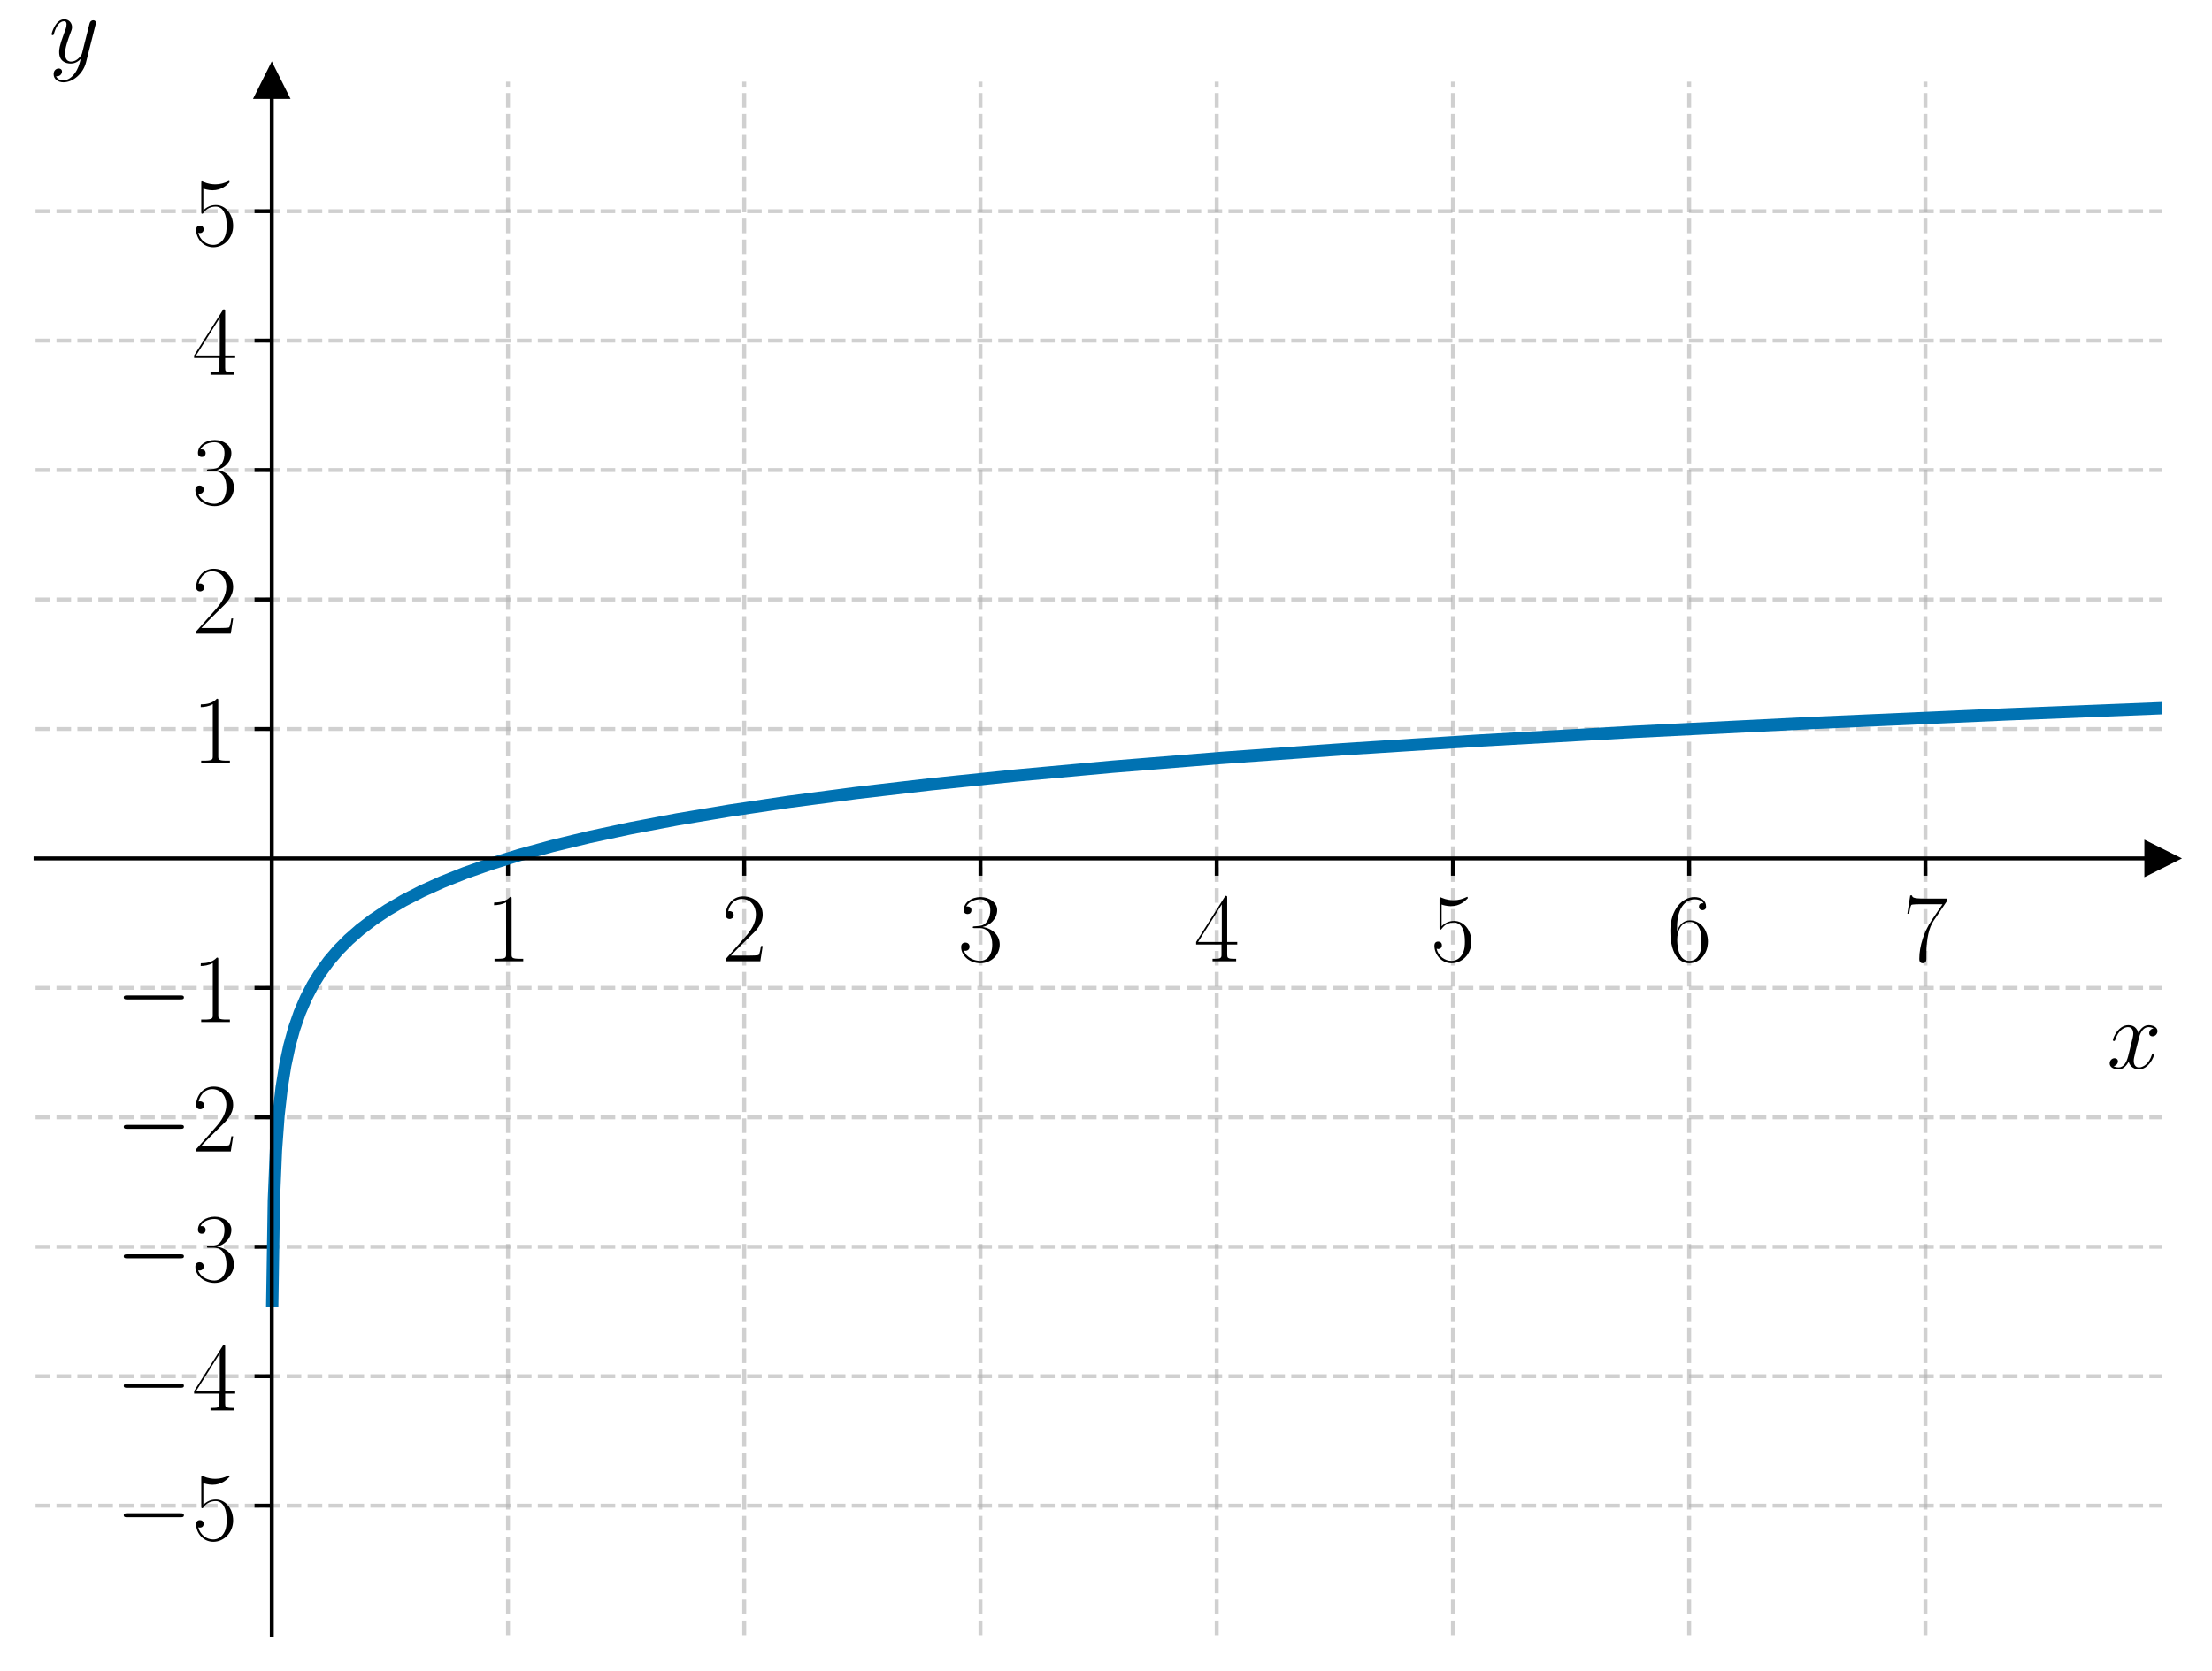
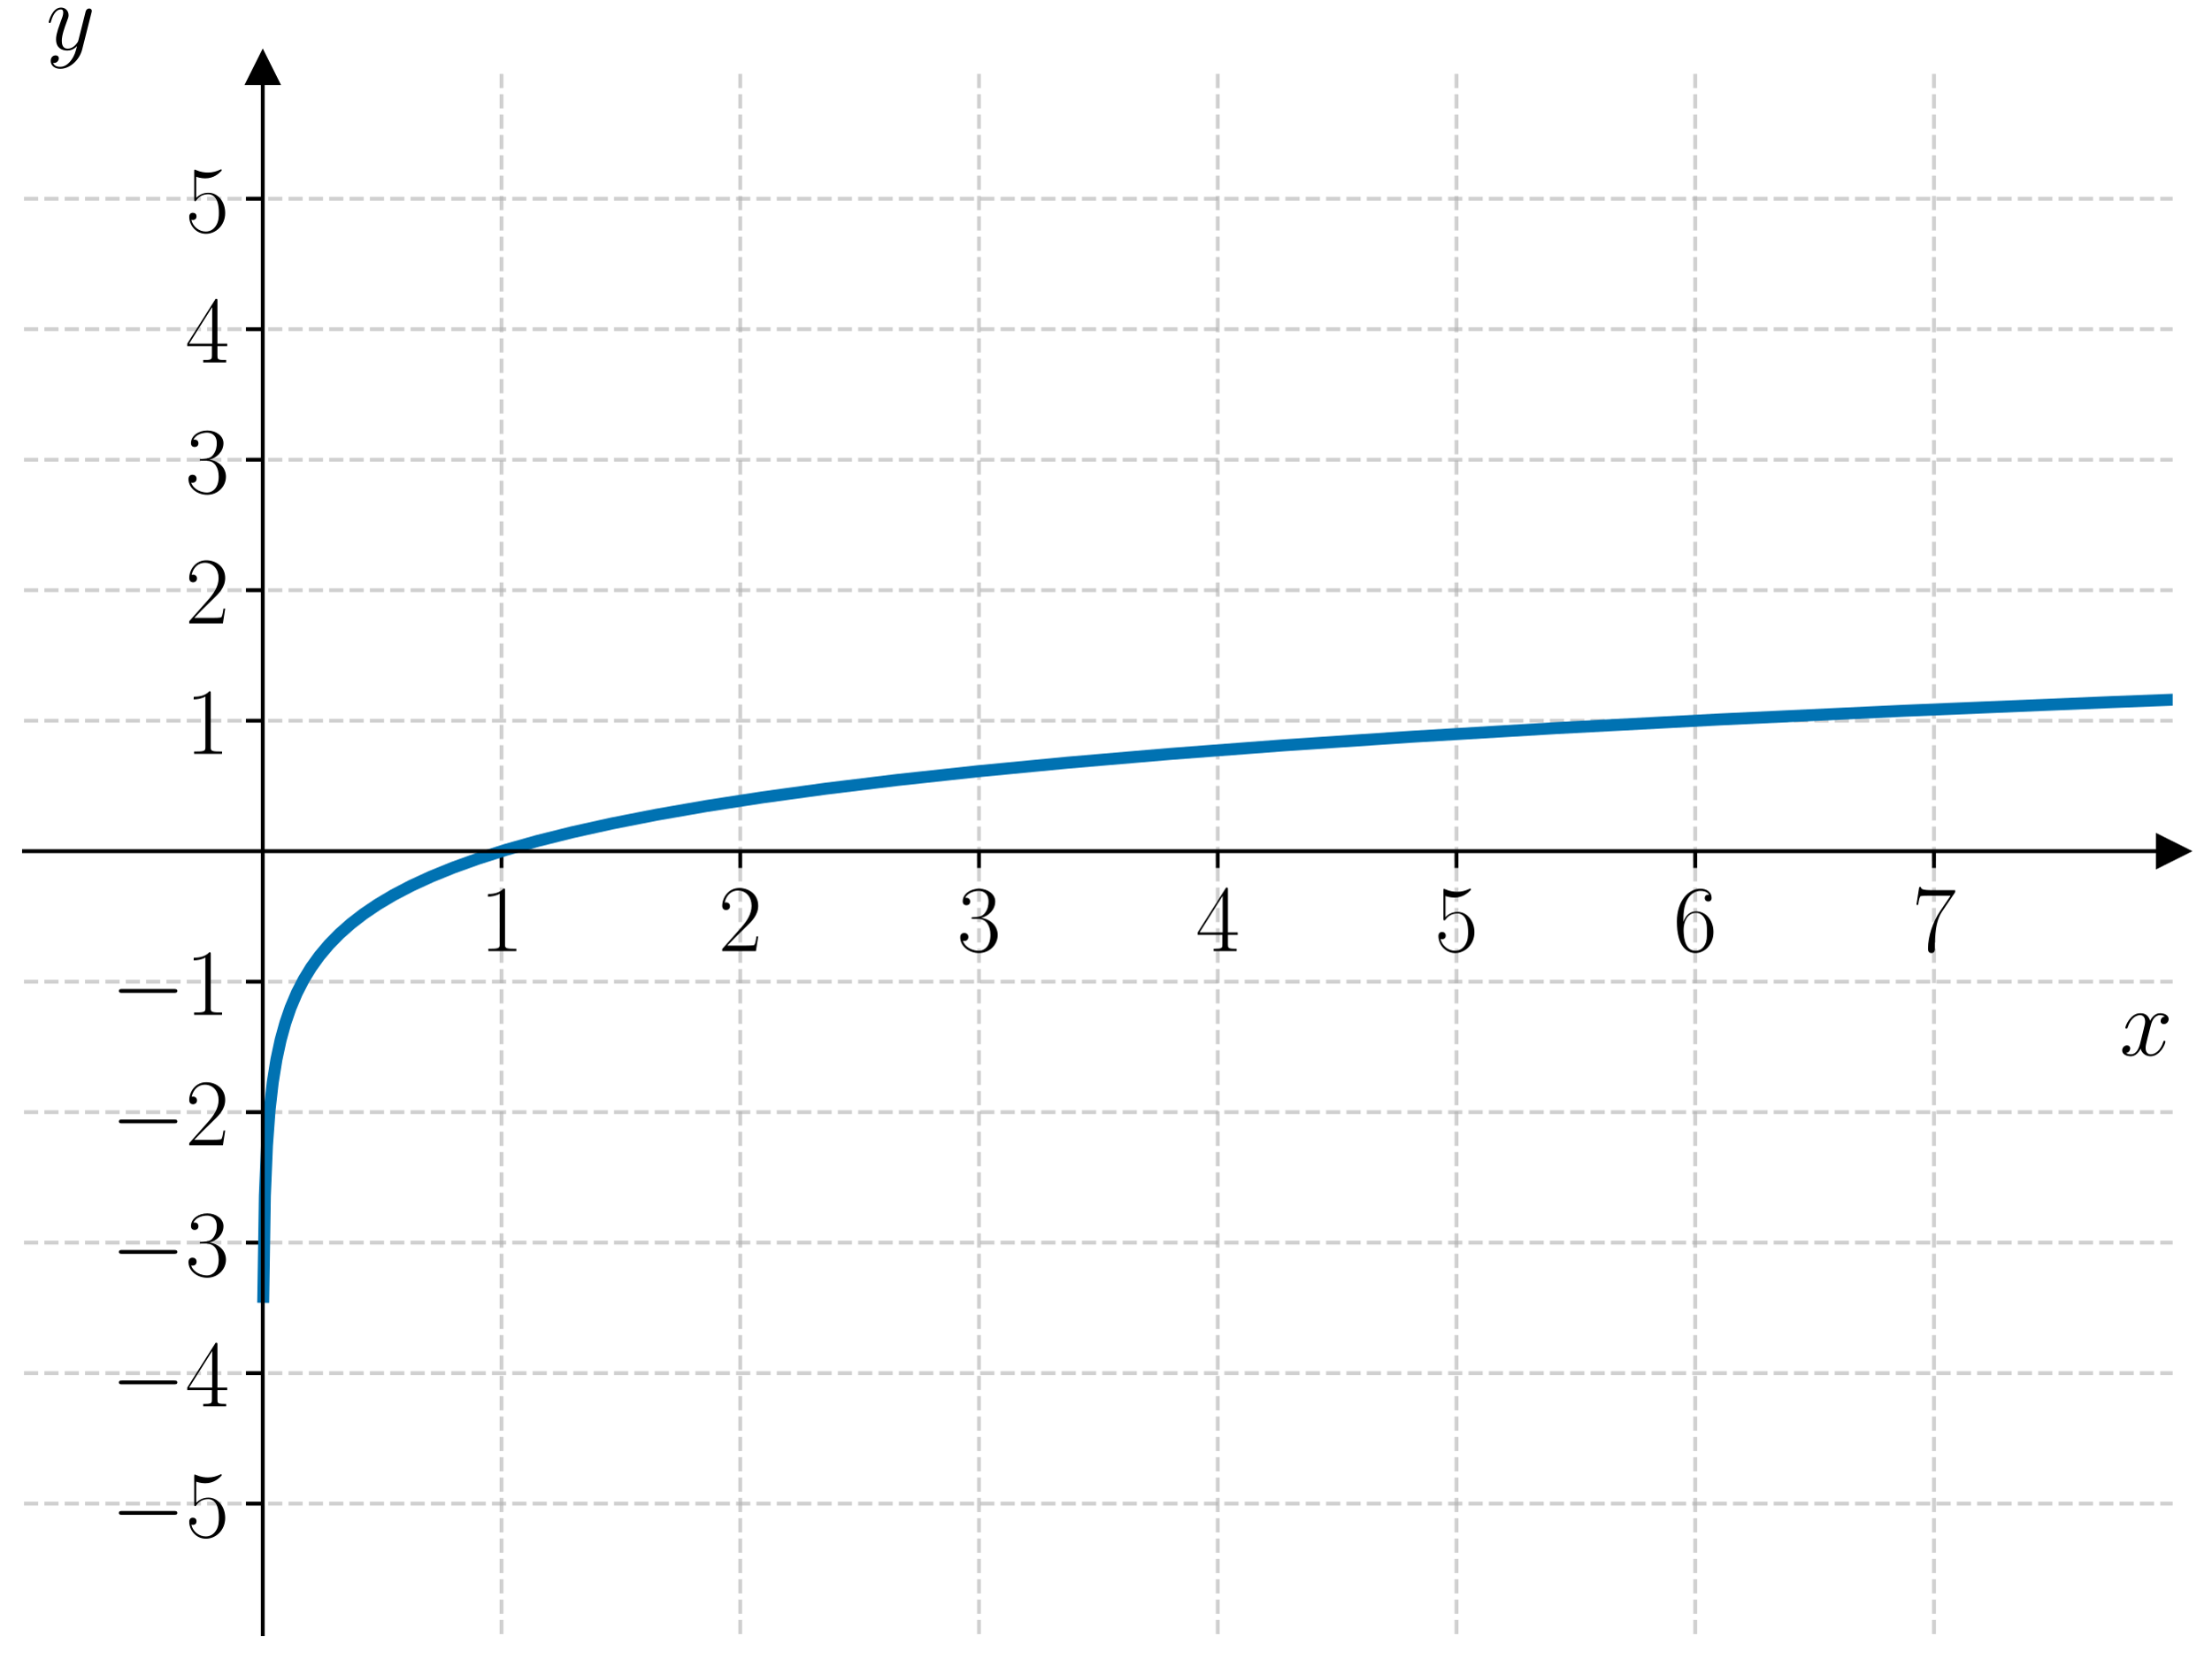
- <svg xmlns="http://www.w3.org/2000/svg" xmlns:xlink="http://www.w3.org/1999/xlink" width="448.132pt" height="338.54pt" viewBox="0 0 448.132 338.54" version="1.1">
+ <svg xmlns="http://www.w3.org/2000/svg" xmlns:xlink="http://www.w3.org/1999/xlink" width="460.8pt" height="345.6pt" viewBox="0 0 460.8 345.6" version="1.1">
  <defs>
    <style type="text/css">*{stroke-linejoin: round; stroke-linecap: butt}</style>
  </defs>
  <g id="figure_1">
    <g id="patch_1">
-       <path d="M 0 338.54  L 448.132 338.54  L 448.132 0  L 0 0  L 0 338.54  z " style="fill: none" />
+       <path d="M 0 345.6  L 460.8 345.6  L 460.8 0  L 0 0  L 0 345.6  z " style="fill: none" />
    </g>
    <g id="axes_1">
      <g id="patch_2">
-         <path d="M 7.2 331.34  L 437.932 331.34  L 437.932 16.556  L 7.2 16.556  L 7.2 331.34  z " style="fill: none" />
+         <path d="M 5 340.6  L 452.8 340.6  L 452.8 14.216  L 5 14.216  L 5 340.6  z " style="fill: none" />
      </g>
      <g id="matplotlib.axis_1">
        <g id="xtick_1">
          <g id="line2d_1">
-             <path d="M 102.918 331.34  L 102.918 16.556  " clip-path="url(#pf966cc25cc)" style="fill: none; stroke-dasharray: 2.96,1.28; stroke-dashoffset: 0; stroke: #b0b0b0; stroke-opacity: 0.6; stroke-width: 0.8" />
+             <path d="M 104.511 340.6  L 104.511 14.216  " clip-path="url(#pe1e7ee9e35)" style="fill: none; stroke-dasharray: 2.96,1.28; stroke-dashoffset: 0; stroke: #b0b0b0; stroke-opacity: 0.6; stroke-width: 0.8" />
          </g>
          <g id="line2d_2">
            <defs>
-               <path id="mc4851b5cb6" d="M 0 0  L 0 3.5  " style="stroke: #000000; stroke-width: 0.8" />
+               <path id="md5d7230a11" d="M 0 0  L 0 3.5  " style="stroke: #000000; stroke-width: 0.8" />
            </defs>
            <g>
-               <use xlink:href="#mc4851b5cb6" x="102.918" y="173.948" style="stroke: #000000; stroke-width: 0.8" />
+               <use xlink:href="#md5d7230a11" x="104.511" y="177.408" style="stroke: #000000; stroke-width: 0.8" />
            </g>
          </g>
          <g id="text_1">
-             <g transform="translate(98.34908 194.7852) scale(0.2 -0.2)">
+             <g transform="translate(99.94206 198.2452) scale(0.2 -0.2)">
              <defs>
                <path id="CMR17-31" d="M 1702 4058  C 1702 4192 1696 4192 1606 4192  C 1357 3916 979 3827 621 3827  C 602 3827 570 3827 563 3808  C 557 3795 557 3782 557 3648  C 755 3648 1088 3686 1344 3839  L 1344 461  C 1344 236 1331 160 781 160  L 589 160  L 589 0  C 896 0 1216 0 1523 0  C 1830 0 2150 0 2458 0  L 2458 160  L 2266 160  C 1715 160 1702 230 1702 458  L 1702 4058  z " transform="scale(0.015625)" />
              </defs>
              <use xlink:href="#CMR17-31" transform="scale(0.996264)" />
            </g>
          </g>
        </g>
        <g id="xtick_2">
          <g id="line2d_3">
-             <path d="M 150.777 331.34  L 150.777 16.556  " clip-path="url(#pf966cc25cc)" style="fill: none; stroke-dasharray: 2.96,1.28; stroke-dashoffset: 0; stroke: #b0b0b0; stroke-opacity: 0.6; stroke-width: 0.8" />
+             <path d="M 154.267 340.6  L 154.267 14.216  " clip-path="url(#pe1e7ee9e35)" style="fill: none; stroke-dasharray: 2.96,1.28; stroke-dashoffset: 0; stroke: #b0b0b0; stroke-opacity: 0.6; stroke-width: 0.8" />
          </g>
          <g id="line2d_4">
            <g>
-               <use xlink:href="#mc4851b5cb6" x="150.777" y="173.948" style="stroke: #000000; stroke-width: 0.8" />
+               <use xlink:href="#md5d7230a11" x="154.267" y="177.408" style="stroke: #000000; stroke-width: 0.8" />
            </g>
          </g>
          <g id="text_2">
-             <g transform="translate(146.2081 194.7852) scale(0.2 -0.2)">
+             <g transform="translate(149.6976 198.2452) scale(0.2 -0.2)">
              <defs>
                <path id="CMR17-32" d="M 2669 989  L 2554 989  C 2490 536 2438 459 2413 420  C 2381 369 1920 369 1830 369  L 602 369  C 832 619 1280 1072 1824 1597  C 2214 1967 2669 2402 2669 3035  C 2669 3790 2067 4224 1395 4224  C 691 4224 262 3604 262 3030  C 262 2780 448 2748 525 2748  C 589 2748 781 2787 781 3010  C 781 3207 614 3264 525 3264  C 486 3264 448 3258 422 3245  C 544 3790 915 4058 1306 4058  C 1862 4058 2227 3617 2227 3035  C 2227 2479 1901 2000 1536 1584  L 262 146  L 262 0  L 2515 0  L 2669 989  z " transform="scale(0.015625)" />
              </defs>
              <use xlink:href="#CMR17-32" transform="scale(0.996264)" />
            </g>
          </g>
        </g>
        <g id="xtick_3">
          <g id="line2d_5">
-             <path d="M 198.636 331.34  L 198.636 16.556  " clip-path="url(#pf966cc25cc)" style="fill: none; stroke-dasharray: 2.96,1.28; stroke-dashoffset: 0; stroke: #b0b0b0; stroke-opacity: 0.6; stroke-width: 0.8" />
+             <path d="M 204.022 340.6  L 204.022 14.216  " clip-path="url(#pe1e7ee9e35)" style="fill: none; stroke-dasharray: 2.96,1.28; stroke-dashoffset: 0; stroke: #b0b0b0; stroke-opacity: 0.6; stroke-width: 0.8" />
          </g>
          <g id="line2d_6">
            <g>
-               <use xlink:href="#mc4851b5cb6" x="198.636" y="173.948" style="stroke: #000000; stroke-width: 0.8" />
+               <use xlink:href="#md5d7230a11" x="204.022" y="177.408" style="stroke: #000000; stroke-width: 0.8" />
            </g>
          </g>
          <g id="text_3">
-             <g transform="translate(194.0672 194.7852) scale(0.2 -0.2)">
+             <g transform="translate(199.4532 198.2452) scale(0.2 -0.2)">
              <defs>
                <path id="CMR17-33" d="M 1414 2157  C 1984 2157 2234 1662 2234 1090  C 2234 320 1824 25 1453 25  C 1114 25 563 194 390 693  C 422 680 454 680 486 680  C 640 680 755 782 755 948  C 755 1133 614 1216 486 1216  C 378 1216 211 1165 211 926  C 211 335 787 -128 1466 -128  C 2176 -128 2720 430 2720 1085  C 2720 1707 2208 2157 1600 2227  C 2086 2328 2554 2756 2554 3329  C 2554 3820 2048 4179 1472 4179  C 890 4179 378 3829 378 3329  C 378 3110 544 3072 627 3072  C 762 3072 877 3155 877 3321  C 877 3486 762 3569 627 3569  C 602 3569 570 3569 544 3557  C 730 3959 1235 4032 1459 4032  C 1683 4032 2106 3925 2106 3320  C 2106 3143 2080 2828 1862 2550  C 1670 2304 1453 2304 1242 2284  C 1210 2284 1062 2269 1037 2269  C 992 2263 966 2257 966 2208  C 966 2163 973 2157 1101 2157  L 1414 2157  z " transform="scale(0.015625)" />
              </defs>
              <use xlink:href="#CMR17-33" transform="scale(0.996264)" />
            </g>
          </g>
        </g>
        <g id="xtick_4">
          <g id="line2d_7">
-             <path d="M 246.495 331.34  L 246.495 16.556  " clip-path="url(#pf966cc25cc)" style="fill: none; stroke-dasharray: 2.96,1.28; stroke-dashoffset: 0; stroke: #b0b0b0; stroke-opacity: 0.6; stroke-width: 0.8" />
+             <path d="M 253.778 340.6  L 253.778 14.216  " clip-path="url(#pe1e7ee9e35)" style="fill: none; stroke-dasharray: 2.96,1.28; stroke-dashoffset: 0; stroke: #b0b0b0; stroke-opacity: 0.6; stroke-width: 0.8" />
          </g>
          <g id="line2d_8">
            <g>
-               <use xlink:href="#mc4851b5cb6" x="246.495" y="173.948" style="stroke: #000000; stroke-width: 0.8" />
+               <use xlink:href="#md5d7230a11" x="253.778" y="177.408" style="stroke: #000000; stroke-width: 0.8" />
            </g>
          </g>
          <g id="text_4">
-             <g transform="translate(241.9263 194.7852) scale(0.2 -0.2)">
+             <g transform="translate(249.2087 198.2452) scale(0.2 -0.2)">
              <defs>
                <path id="CMR17-34" d="M 2150 4122  C 2150 4256 2144 4256 2029 4256  L 128 1254  L 128 1088  L 1779 1088  L 1779 457  C 1779 224 1766 160 1318 160  L 1197 160  L 1197 0  C 1402 0 1747 0 1965 0  C 2182 0 2528 0 2733 0  L 2733 160  L 2611 160  C 2163 160 2150 224 2150 457  L 2150 1088  L 2803 1088  L 2803 1254  L 2150 1254  L 2150 4122  z M 1798 3703  L 1798 1254  L 256 1254  L 1798 3703  z " transform="scale(0.015625)" />
              </defs>
              <use xlink:href="#CMR17-34" transform="scale(0.996264)" />
            </g>
          </g>
        </g>
        <g id="xtick_5">
          <g id="line2d_9">
-             <path d="M 294.354 331.34  L 294.354 16.556  " clip-path="url(#pf966cc25cc)" style="fill: none; stroke-dasharray: 2.96,1.28; stroke-dashoffset: 0; stroke: #b0b0b0; stroke-opacity: 0.6; stroke-width: 0.8" />
+             <path d="M 303.533 340.6  L 303.533 14.216  " clip-path="url(#pe1e7ee9e35)" style="fill: none; stroke-dasharray: 2.96,1.28; stroke-dashoffset: 0; stroke: #b0b0b0; stroke-opacity: 0.6; stroke-width: 0.8" />
          </g>
          <g id="line2d_10">
            <g>
-               <use xlink:href="#mc4851b5cb6" x="294.354" y="173.948" style="stroke: #000000; stroke-width: 0.8" />
+               <use xlink:href="#md5d7230a11" x="303.533" y="177.408" style="stroke: #000000; stroke-width: 0.8" />
            </g>
          </g>
          <g id="text_5">
-             <g transform="translate(289.7853 194.7852) scale(0.2 -0.2)">
+             <g transform="translate(298.9643 198.2452) scale(0.2 -0.2)">
              <defs>
                <path id="CMR17-35" d="M 730 3692  C 794 3666 1056 3584 1325 3584  C 1920 3584 2246 3911 2432 4100  C 2432 4157 2432 4192 2394 4192  C 2387 4192 2374 4192 2323 4163  C 2099 4058 1837 3973 1517 3973  C 1325 3973 1037 3999 723 4139  C 653 4171 640 4171 634 4171  C 602 4171 595 4164 595 4037  L 595 2203  C 595 2089 595 2057 659 2057  C 691 2057 704 2070 736 2114  C 941 2401 1222 2522 1542 2522  C 1766 2522 2246 2382 2246 1289  C 2246 1085 2246 715 2054 421  C 1894 159 1645 25 1370 25  C 947 25 518 320 403 814  C 429 807 480 795 506 795  C 589 795 749 840 749 1038  C 749 1210 627 1280 506 1280  C 358 1280 262 1190 262 1011  C 262 454 704 -128 1382 -128  C 2042 -128 2669 440 2669 1264  C 2669 2030 2170 2624 1549 2624  C 1222 2624 947 2503 730 2274  L 730 3692  z " transform="scale(0.015625)" />
              </defs>
              <use xlink:href="#CMR17-35" transform="scale(0.996264)" />
            </g>
          </g>
        </g>
        <g id="xtick_6">
          <g id="line2d_11">
-             <path d="M 342.213 331.34  L 342.213 16.556  " clip-path="url(#pf966cc25cc)" style="fill: none; stroke-dasharray: 2.96,1.28; stroke-dashoffset: 0; stroke: #b0b0b0; stroke-opacity: 0.6; stroke-width: 0.8" />
+             <path d="M 353.289 340.6  L 353.289 14.216  " clip-path="url(#pe1e7ee9e35)" style="fill: none; stroke-dasharray: 2.96,1.28; stroke-dashoffset: 0; stroke: #b0b0b0; stroke-opacity: 0.6; stroke-width: 0.8" />
          </g>
          <g id="line2d_12">
            <g>
-               <use xlink:href="#mc4851b5cb6" x="342.213" y="173.948" style="stroke: #000000; stroke-width: 0.8" />
+               <use xlink:href="#md5d7230a11" x="353.289" y="177.408" style="stroke: #000000; stroke-width: 0.8" />
            </g>
          </g>
          <g id="text_6">
-             <g transform="translate(337.6444 194.7852) scale(0.2 -0.2)">
+             <g transform="translate(348.7198 198.2452) scale(0.2 -0.2)">
              <defs>
                <path id="CMR17-36" d="M 678 2176  C 678 3690 1395 4032 1811 4032  C 1946 4032 2272 4009 2400 3776  C 2298 3776 2106 3776 2106 3553  C 2106 3381 2246 3323 2336 3323  C 2394 3323 2566 3348 2566 3560  C 2566 3954 2246 4179 1805 4179  C 1043 4179 243 3390 243 1984  C 243 253 966 -128 1478 -128  C 2099 -128 2688 427 2688 1283  C 2688 2081 2170 2662 1517 2662  C 1126 2662 838 2407 678 1960  L 678 2176  z M 1478 25  C 691 25 691 1200 691 1436  C 691 1896 909 2560 1504 2560  C 1613 2560 1926 2560 2138 2120  C 2253 1870 2253 1609 2253 1289  C 2253 944 2253 690 2118 434  C 1978 171 1773 25 1478 25  z " transform="scale(0.015625)" />
              </defs>
              <use xlink:href="#CMR17-36" transform="scale(0.996264)" />
            </g>
          </g>
        </g>
        <g id="xtick_7">
          <g id="line2d_13">
-             <path d="M 390.073 331.34  L 390.073 16.556  " clip-path="url(#pf966cc25cc)" style="fill: none; stroke-dasharray: 2.96,1.28; stroke-dashoffset: 0; stroke: #b0b0b0; stroke-opacity: 0.6; stroke-width: 0.8" />
+             <path d="M 403.044 340.6  L 403.044 14.216  " clip-path="url(#pe1e7ee9e35)" style="fill: none; stroke-dasharray: 2.96,1.28; stroke-dashoffset: 0; stroke: #b0b0b0; stroke-opacity: 0.6; stroke-width: 0.8" />
          </g>
          <g id="line2d_14">
            <g>
-               <use xlink:href="#mc4851b5cb6" x="390.073" y="173.948" style="stroke: #000000; stroke-width: 0.8" />
+               <use xlink:href="#md5d7230a11" x="403.044" y="177.408" style="stroke: #000000; stroke-width: 0.8" />
            </g>
          </g>
          <g id="text_7">
-             <g transform="translate(385.5035 194.7852) scale(0.2 -0.2)">
+             <g transform="translate(398.4754 198.2452) scale(0.2 -0.2)">
              <defs>
                <path id="CMR17-37" d="M 2886 3941  L 2886 4081  L 1382 4081  C 634 4081 621 4165 595 4288  L 480 4288  L 294 3094  L 410 3094  C 429 3215 474 3540 550 3661  C 589 3712 1062 3712 1171 3712  L 2579 3712  L 1869 2661  C 1395 1954 1069 999 1069 165  C 1069 89 1069 -128 1299 -128  C 1530 -128 1530 89 1530 171  L 1530 465  C 1530 1508 1709 2196 2003 2636  L 2886 3941  z " transform="scale(0.015625)" />
              </defs>
              <use xlink:href="#CMR17-37" transform="scale(0.996264)" />
            </g>
          </g>
        </g>
        <g id="text_8">
-           <g transform="translate(426.8448 216.4978) scale(0.2 -0.2)">
+           <g transform="translate(441.7132 219.9578) scale(0.2 -0.2)">
            <defs>
              <path id="CMMI12-78" d="M 3034 2606  C 2829 2567 2752 2414 2752 2293  C 2752 2139 2874 2088 2963 2088  C 3155 2088 3290 2254 3290 2427  C 3290 2695 2982 2816 2714 2816  C 2323 2816 2106 2433 2048 2312  C 1901 2816 1504 2816 1389 2816  C 736 2816 390 1980 390 1839  C 390 1814 416 1782 461 1782  C 512 1782 525 1820 538 1846  C 755 2555 1184 2689 1370 2689  C 1658 2689 1715 2420 1715 2267  C 1715 2127 1677 1980 1600 1673  L 1382 798  C 1286 415 1101 64 762 64  C 730 64 570 64 435 147  C 666 192 717 383 717 460  C 717 588 621 664 499 664  C 346 664 179 530 179 326  C 179 57 480 -64 755 -64  C 1062 -64 1280 179 1414 441  C 1517 64 1837 -64 2074 -64  C 2726 -64 3072 773 3072 913  C 3072 945 3046 971 3008 971  C 2950 971 2944 939 2925 888  C 2752 326 2381 64 2093 64  C 1869 64 1747 230 1747 492  C 1747 632 1773 734 1875 1156  L 2099 2024  C 2195 2408 2413 2689 2707 2689  C 2720 2689 2899 2689 3034 2606  z " transform="scale(0.015625)" />
            </defs>
            <use xlink:href="#CMMI12-78" transform="scale(0.996264)" />
          </g>
        </g>
      </g>
      <g id="matplotlib.axis_2">
        <g id="ytick_1">
          <g id="line2d_15">
-             <path d="M 7.2 305.108  L 437.932 305.108  " clip-path="url(#pf966cc25cc)" style="fill: none; stroke-dasharray: 2.96,1.28; stroke-dashoffset: 0; stroke: #b0b0b0; stroke-opacity: 0.6; stroke-width: 0.8" />
+             <path d="M 5 313.401  L 452.8 313.401  " clip-path="url(#pe1e7ee9e35)" style="fill: none; stroke-dasharray: 2.96,1.28; stroke-dashoffset: 0; stroke: #b0b0b0; stroke-opacity: 0.6; stroke-width: 0.8" />
          </g>
          <g id="line2d_16">
            <defs>
-               <path id="mf118bdaa1c" d="M 0 0  L -3.5 0  " style="stroke: #000000; stroke-width: 0.8" />
+               <path id="m86828f8f51" d="M 0 0  L -3.5 0  " style="stroke: #000000; stroke-width: 0.8" />
            </defs>
            <g>
-               <use xlink:href="#mf118bdaa1c" x="55.059" y="305.108" style="stroke: #000000; stroke-width: 0.8" />
+               <use xlink:href="#m86828f8f51" x="54.756" y="313.401" style="stroke: #000000; stroke-width: 0.8" />
            </g>
          </g>
          <g id="text_9">
-             <g transform="translate(23.42348 312.0265) scale(0.2 -0.2)">
+             <g transform="translate(23.11997 320.3199) scale(0.2 -0.2)">
              <defs>
                <path id="CMSY10-0" d="M 4218 1472  C 4326 1472 4442 1472 4442 1600  C 4442 1728 4326 1728 4218 1728  L 755 1728  C 646 1728 531 1728 531 1600  C 531 1472 646 1472 755 1472  L 4218 1472  z " transform="scale(0.015625)" />
              </defs>
              <use xlink:href="#CMSY10-0" transform="scale(0.996264)" />
              <use xlink:href="#CMR17-35" transform="translate(77.48747 0) scale(0.996264)" />
            </g>
          </g>
        </g>
        <g id="ytick_2">
          <g id="line2d_17">
-             <path d="M 7.2 278.876  L 437.932 278.876  " clip-path="url(#pf966cc25cc)" style="fill: none; stroke-dasharray: 2.96,1.28; stroke-dashoffset: 0; stroke: #b0b0b0; stroke-opacity: 0.6; stroke-width: 0.8" />
+             <path d="M 5 286.203  L 452.8 286.203  " clip-path="url(#pe1e7ee9e35)" style="fill: none; stroke-dasharray: 2.96,1.28; stroke-dashoffset: 0; stroke: #b0b0b0; stroke-opacity: 0.6; stroke-width: 0.8" />
          </g>
          <g id="line2d_18">
            <g>
-               <use xlink:href="#mf118bdaa1c" x="55.059" y="278.876" style="stroke: #000000; stroke-width: 0.8" />
+               <use xlink:href="#m86828f8f51" x="54.756" y="286.203" style="stroke: #000000; stroke-width: 0.8" />
            </g>
          </g>
          <g id="text_10">
-             <g transform="translate(23.42348 285.7946) scale(0.2 -0.2)">
+             <g transform="translate(23.11997 293.1212) scale(0.2 -0.2)">
              <use xlink:href="#CMSY10-0" transform="scale(0.996264)" />
              <use xlink:href="#CMR17-34" transform="translate(77.48747 0) scale(0.996264)" />
            </g>
          </g>
        </g>
        <g id="ytick_3">
          <g id="line2d_19">
-             <path d="M 7.2 252.644  L 437.932 252.644  " clip-path="url(#pf966cc25cc)" style="fill: none; stroke-dasharray: 2.96,1.28; stroke-dashoffset: 0; stroke: #b0b0b0; stroke-opacity: 0.6; stroke-width: 0.8" />
+             <path d="M 5 259.004  L 452.8 259.004  " clip-path="url(#pe1e7ee9e35)" style="fill: none; stroke-dasharray: 2.96,1.28; stroke-dashoffset: 0; stroke: #b0b0b0; stroke-opacity: 0.6; stroke-width: 0.8" />
          </g>
          <g id="line2d_20">
            <g>
-               <use xlink:href="#mf118bdaa1c" x="55.059" y="252.644" style="stroke: #000000; stroke-width: 0.8" />
+               <use xlink:href="#m86828f8f51" x="54.756" y="259.004" style="stroke: #000000; stroke-width: 0.8" />
            </g>
          </g>
          <g id="text_11">
-             <g transform="translate(23.42348 259.5626) scale(0.2 -0.2)">
+             <g transform="translate(23.11997 265.9226) scale(0.2 -0.2)">
              <use xlink:href="#CMSY10-0" transform="scale(0.996264)" />
              <use xlink:href="#CMR17-33" transform="translate(77.48747 0) scale(0.996264)" />
            </g>
          </g>
        </g>
        <g id="ytick_4">
          <g id="line2d_21">
-             <path d="M 7.2 226.412  L 437.932 226.412  " clip-path="url(#pf966cc25cc)" style="fill: none; stroke-dasharray: 2.96,1.28; stroke-dashoffset: 0; stroke: #b0b0b0; stroke-opacity: 0.6; stroke-width: 0.8" />
+             <path d="M 5 231.805  L 452.8 231.805  " clip-path="url(#pe1e7ee9e35)" style="fill: none; stroke-dasharray: 2.96,1.28; stroke-dashoffset: 0; stroke: #b0b0b0; stroke-opacity: 0.6; stroke-width: 0.8" />
          </g>
          <g id="line2d_22">
            <g>
-               <use xlink:href="#mf118bdaa1c" x="55.059" y="226.412" style="stroke: #000000; stroke-width: 0.8" />
+               <use xlink:href="#m86828f8f51" x="54.756" y="231.805" style="stroke: #000000; stroke-width: 0.8" />
            </g>
          </g>
          <g id="text_12">
-             <g transform="translate(23.42348 233.3306) scale(0.2 -0.2)">
+             <g transform="translate(23.11997 238.7239) scale(0.2 -0.2)">
              <use xlink:href="#CMSY10-0" transform="scale(0.996264)" />
              <use xlink:href="#CMR17-32" transform="translate(77.48747 0) scale(0.996264)" />
            </g>
          </g>
        </g>
        <g id="ytick_5">
          <g id="line2d_23">
-             <path d="M 7.2 200.18  L 437.932 200.18  " clip-path="url(#pf966cc25cc)" style="fill: none; stroke-dasharray: 2.96,1.28; stroke-dashoffset: 0; stroke: #b0b0b0; stroke-opacity: 0.6; stroke-width: 0.8" />
+             <path d="M 5 204.607  L 452.8 204.607  " clip-path="url(#pe1e7ee9e35)" style="fill: none; stroke-dasharray: 2.96,1.28; stroke-dashoffset: 0; stroke: #b0b0b0; stroke-opacity: 0.6; stroke-width: 0.8" />
          </g>
          <g id="line2d_24">
            <g>
-               <use xlink:href="#mf118bdaa1c" x="55.059" y="200.18" style="stroke: #000000; stroke-width: 0.8" />
+               <use xlink:href="#m86828f8f51" x="54.756" y="204.607" style="stroke: #000000; stroke-width: 0.8" />
            </g>
          </g>
          <g id="text_13">
-             <g transform="translate(23.42348 207.0986) scale(0.2 -0.2)">
+             <g transform="translate(23.11997 211.5253) scale(0.2 -0.2)">
              <use xlink:href="#CMSY10-0" transform="scale(0.996264)" />
              <use xlink:href="#CMR17-31" transform="translate(77.48747 0) scale(0.996264)" />
            </g>
          </g>
        </g>
        <g id="ytick_6">
          <g id="line2d_25">
-             <path d="M 7.2 147.716  L 437.932 147.716  " clip-path="url(#pf966cc25cc)" style="fill: none; stroke-dasharray: 2.96,1.28; stroke-dashoffset: 0; stroke: #b0b0b0; stroke-opacity: 0.6; stroke-width: 0.8" />
+             <path d="M 5 150.21  L 452.8 150.21  " clip-path="url(#pe1e7ee9e35)" style="fill: none; stroke-dasharray: 2.96,1.28; stroke-dashoffset: 0; stroke: #b0b0b0; stroke-opacity: 0.6; stroke-width: 0.8" />
          </g>
          <g id="line2d_26">
            <g>
-               <use xlink:href="#mf118bdaa1c" x="55.059" y="147.716" style="stroke: #000000; stroke-width: 0.8" />
+               <use xlink:href="#m86828f8f51" x="54.756" y="150.21" style="stroke: #000000; stroke-width: 0.8" />
            </g>
          </g>
          <g id="text_14">
-             <g transform="translate(38.92097 154.6347) scale(0.2 -0.2)">
+             <g transform="translate(38.61746 157.128) scale(0.2 -0.2)">
              <use xlink:href="#CMR17-31" transform="scale(0.996264)" />
            </g>
          </g>
        </g>
        <g id="ytick_7">
          <g id="line2d_27">
-             <path d="M 7.2 121.484  L 437.932 121.484  " clip-path="url(#pf966cc25cc)" style="fill: none; stroke-dasharray: 2.96,1.28; stroke-dashoffset: 0; stroke: #b0b0b0; stroke-opacity: 0.6; stroke-width: 0.8" />
+             <path d="M 5 123.011  L 452.8 123.011  " clip-path="url(#pe1e7ee9e35)" style="fill: none; stroke-dasharray: 2.96,1.28; stroke-dashoffset: 0; stroke: #b0b0b0; stroke-opacity: 0.6; stroke-width: 0.8" />
          </g>
          <g id="line2d_28">
            <g>
-               <use xlink:href="#mf118bdaa1c" x="55.059" y="121.484" style="stroke: #000000; stroke-width: 0.8" />
+               <use xlink:href="#m86828f8f51" x="54.756" y="123.011" style="stroke: #000000; stroke-width: 0.8" />
            </g>
          </g>
          <g id="text_15">
-             <g transform="translate(38.92097 128.4027) scale(0.2 -0.2)">
+             <g transform="translate(38.61746 129.9294) scale(0.2 -0.2)">
              <use xlink:href="#CMR17-32" transform="scale(0.996264)" />
            </g>
          </g>
        </g>
        <g id="ytick_8">
          <g id="line2d_29">
-             <path d="M 7.2 95.252  L 437.932 95.252  " clip-path="url(#pf966cc25cc)" style="fill: none; stroke-dasharray: 2.96,1.28; stroke-dashoffset: 0; stroke: #b0b0b0; stroke-opacity: 0.6; stroke-width: 0.8" />
+             <path d="M 5 95.812  L 452.8 95.812  " clip-path="url(#pe1e7ee9e35)" style="fill: none; stroke-dasharray: 2.96,1.28; stroke-dashoffset: 0; stroke: #b0b0b0; stroke-opacity: 0.6; stroke-width: 0.8" />
          </g>
          <g id="line2d_30">
            <g>
-               <use xlink:href="#mf118bdaa1c" x="55.059" y="95.252" style="stroke: #000000; stroke-width: 0.8" />
+               <use xlink:href="#m86828f8f51" x="54.756" y="95.812" style="stroke: #000000; stroke-width: 0.8" />
            </g>
          </g>
          <g id="text_16">
-             <g transform="translate(38.92097 102.1707) scale(0.2 -0.2)">
+             <g transform="translate(38.61746 102.7307) scale(0.2 -0.2)">
              <use xlink:href="#CMR17-33" transform="scale(0.996264)" />
            </g>
          </g>
        </g>
        <g id="ytick_9">
          <g id="line2d_31">
-             <path d="M 7.2 69.02  L 437.932 69.02  " clip-path="url(#pf966cc25cc)" style="fill: none; stroke-dasharray: 2.96,1.28; stroke-dashoffset: 0; stroke: #b0b0b0; stroke-opacity: 0.6; stroke-width: 0.8" />
+             <path d="M 5 68.614  L 452.8 68.614  " clip-path="url(#pe1e7ee9e35)" style="fill: none; stroke-dasharray: 2.96,1.28; stroke-dashoffset: 0; stroke: #b0b0b0; stroke-opacity: 0.6; stroke-width: 0.8" />
          </g>
          <g id="line2d_32">
            <g>
-               <use xlink:href="#mf118bdaa1c" x="55.059" y="69.02" style="stroke: #000000; stroke-width: 0.8" />
+               <use xlink:href="#m86828f8f51" x="54.756" y="68.614" style="stroke: #000000; stroke-width: 0.8" />
            </g>
          </g>
          <g id="text_17">
-             <g transform="translate(38.92097 75.93876) scale(0.2 -0.2)">
+             <g transform="translate(38.61746 75.53209) scale(0.2 -0.2)">
              <use xlink:href="#CMR17-34" transform="scale(0.996264)" />
            </g>
          </g>
        </g>
        <g id="ytick_10">
          <g id="line2d_33">
-             <path d="M 7.2 42.788  L 437.932 42.788  " clip-path="url(#pf966cc25cc)" style="fill: none; stroke-dasharray: 2.96,1.28; stroke-dashoffset: 0; stroke: #b0b0b0; stroke-opacity: 0.6; stroke-width: 0.8" />
+             <path d="M 5 41.415  L 452.8 41.415  " clip-path="url(#pe1e7ee9e35)" style="fill: none; stroke-dasharray: 2.96,1.28; stroke-dashoffset: 0; stroke: #b0b0b0; stroke-opacity: 0.6; stroke-width: 0.8" />
          </g>
          <g id="line2d_34">
            <g>
-               <use xlink:href="#mf118bdaa1c" x="55.059" y="42.788" style="stroke: #000000; stroke-width: 0.8" />
+               <use xlink:href="#m86828f8f51" x="54.756" y="41.415" style="stroke: #000000; stroke-width: 0.8" />
            </g>
          </g>
          <g id="text_18">
-             <g transform="translate(38.92097 49.70679) scale(0.2 -0.2)">
+             <g transform="translate(38.61746 48.33345) scale(0.2 -0.2)">
              <use xlink:href="#CMR17-35" transform="scale(0.996264)" />
            </g>
          </g>
        </g>
        <g id="text_19">
-           <g transform="translate(9.910647 12.68068) scale(0.2 -0.2)">
+           <g transform="translate(9.607138 10.34068) scale(0.2 -0.2)">
            <defs>
              <path id="CMMI12-79" d="M 1683 -700  C 1510 -939 1261 -1152 947 -1152  C 870 -1152 563 -1152 467 -889  C 486 -895 518 -895 531 -895  C 723 -895 851 -729 851 -582  C 851 -435 730 -384 634 -384  C 531 -384 307 -458 307 -759  C 307 -1071 582 -1286 947 -1286  C 1587 -1286 2234 -700 2413 6  L 3040 2485  C 3046 2517 3059 2556 3059 2594  C 3059 2689 2982 2753 2886 2753  C 2829 2753 2694 2727 2643 2535  L 2170 658  C 2138 543 2138 530 2086 460  C 1958 281 1747 64 1440 64  C 1082 64 1050 415 1050 588  C 1050 952 1222 1443 1395 1903  C 1466 2088 1504 2178 1504 2305  C 1504 2574 1312 2816 998 2816  C 410 2816 173 1890 173 1839  C 173 1814 198 1782 243 1782  C 301 1782 307 1807 333 1897  C 486 2433 730 2689 979 2689  C 1037 2689 1146 2689 1146 2478  C 1146 2312 1075 2127 979 1884  C 666 1047 666 837 666 683  C 666 77 1101 -64 1421 -64  C 1606 -64 1837 -6 2061 230  L 2067 224  C 1971 -147 1907 -392 1683 -700  z " transform="scale(0.015625)" />
            </defs>
            <use xlink:href="#CMMI12-79" transform="scale(0.996264)" />
          </g>
        </g>
      </g>
      <g id="line2d_35">
        <defs>
-           <path id="m0f0d204f65" d="M 3 0  L -3 -3  L -3 3  z " style="stroke: #000000; stroke-linejoin: miter" />
+           <path id="meb7f73d33a" d="M 3 0  L -3 -3  L -3 3  z " style="stroke: #000000; stroke-linejoin: miter" />
        </defs>
        <g>
-           <use xlink:href="#m0f0d204f65" x="437.932" y="173.948" style="stroke: #000000; stroke-linejoin: miter" />
+           <use xlink:href="#meb7f73d33a" x="452.8" y="177.408" style="stroke: #000000; stroke-linejoin: miter" />
        </g>
      </g>
      <g id="line2d_36">
        <defs>
-           <path id="me7f18c9626" d="M 0 -3  L -3 3  L 3 3  z " style="stroke: #000000; stroke-linejoin: miter" />
+           <path id="m50f3907a11" d="M 0 -3  L -3 3  L 3 3  z " style="stroke: #000000; stroke-linejoin: miter" />
        </defs>
        <g>
-           <use xlink:href="#me7f18c9626" x="55.059" y="16.556" style="stroke: #000000; stroke-linejoin: miter" />
+           <use xlink:href="#m50f3907a11" x="54.756" y="14.216" style="stroke: #000000; stroke-linejoin: miter" />
        </g>
      </g>
      <g id="line2d_37">
-         <path d="M 55.164 263.551  L 55.48 243.256  L 55.901 233.108  L 56.426 226  L 57.058 220.444  L 57.794 215.852  L 58.635 211.924  L 59.582 208.486  L 60.739 205.151  L 62.001 202.213  L 63.369 199.581  L 64.946 197.036  L 66.629 194.735  L 68.523 192.516  L 70.626 190.391  L 72.94 188.362  L 75.57 186.353  L 78.515 184.389  L 81.776 182.483  L 85.457 180.593  L 89.56 178.74  L 94.188 176.897  L 99.342 175.085  L 105.232 173.257  L 111.859 171.441  L 119.327 169.632  L 127.742 167.831  L 137.208 166.038  L 147.832 164.258  L 159.823 162.478  L 173.392 160.695  L 188.644 158.92  L 205.894 157.142  L 225.353 155.366  L 247.232 153.596  L 271.95 151.825  L 299.824 150.055  L 331.274 148.285  L 366.722 146.517  L 406.692 144.751  L 437.932 143.504  L 437.932 143.504  " clip-path="url(#pf966cc25cc)" style="fill: none; stroke: #0072b2; stroke-width: 2.5; stroke-linecap: square" />
+         <path d="M 54.865 270.313  L 55.193 249.27  L 55.63 238.748  L 56.177 231.378  L 56.833 225.617  L 57.599 220.856  L 58.474 216.784  L 59.458 213.219  L 60.551 210.045  L 61.863 206.947  L 63.285 204.179  L 64.816 201.673  L 66.566 199.239  L 68.534 196.899  L 70.721 194.663  L 73.127 192.532  L 75.751 190.505  L 78.704 188.508  L 81.984 186.559  L 85.702 184.616  L 89.858 182.704  L 94.451 180.837  L 99.59 178.989  L 105.386 177.144  L 111.947 175.294  L 119.274 173.464  L 127.475 171.648  L 136.77 169.822  L 147.159 168.011  L 158.859 166.201  L 172.091 164.385  L 186.963 162.574  L 203.694 160.765  L 222.503 158.96  L 243.717 157.152  L 267.556 155.348  L 294.348 153.548  L 324.529 151.747  L 358.538 149.945  L 396.811 148.144  L 439.896 146.343  L 452.8 145.843  L 452.8 145.843  " clip-path="url(#pe1e7ee9e35)" style="fill: none; stroke: #0072b2; stroke-width: 2.5; stroke-linecap: square" />
      </g>
      <g id="patch_3">
-         <path d="M 55.059 331.34  L 55.059 16.556  " style="fill: none; stroke: #000000; stroke-width: 0.8; stroke-linejoin: miter; stroke-linecap: square" />
+         <path d="M 54.756 340.6  L 54.756 14.216  " style="fill: none; stroke: #000000; stroke-width: 0.8; stroke-linejoin: miter; stroke-linecap: square" />
      </g>
      <g id="patch_4">
-         <path d="M 437.932 331.34  L 437.932 16.556  " style="fill: none" />
+         <path d="M 452.8 340.6  L 452.8 14.216  " style="fill: none" />
      </g>
      <g id="patch_5">
-         <path d="M 7.2 173.948  L 437.932 173.948  " style="fill: none; stroke: #000000; stroke-width: 0.8; stroke-linejoin: miter; stroke-linecap: square" />
+         <path d="M 5 177.408  L 452.8 177.408  " style="fill: none; stroke: #000000; stroke-width: 0.8; stroke-linejoin: miter; stroke-linecap: square" />
      </g>
      <g id="patch_6">
-         <path d="M 7.2 16.556  L 437.932 16.556  " style="fill: none" />
+         <path d="M 5 14.216  L 452.8 14.216  " style="fill: none" />
      </g>
    </g>
  </g>
  <defs>
-     <clipPath id="pf966cc25cc">
-       <rect x="7.2" y="16.556" width="430.732" height="314.784" />
+     <clipPath id="pe1e7ee9e35">
+       <rect x="5" y="14.216" width="447.8" height="326.384" />
    </clipPath>
  </defs>
</svg>
